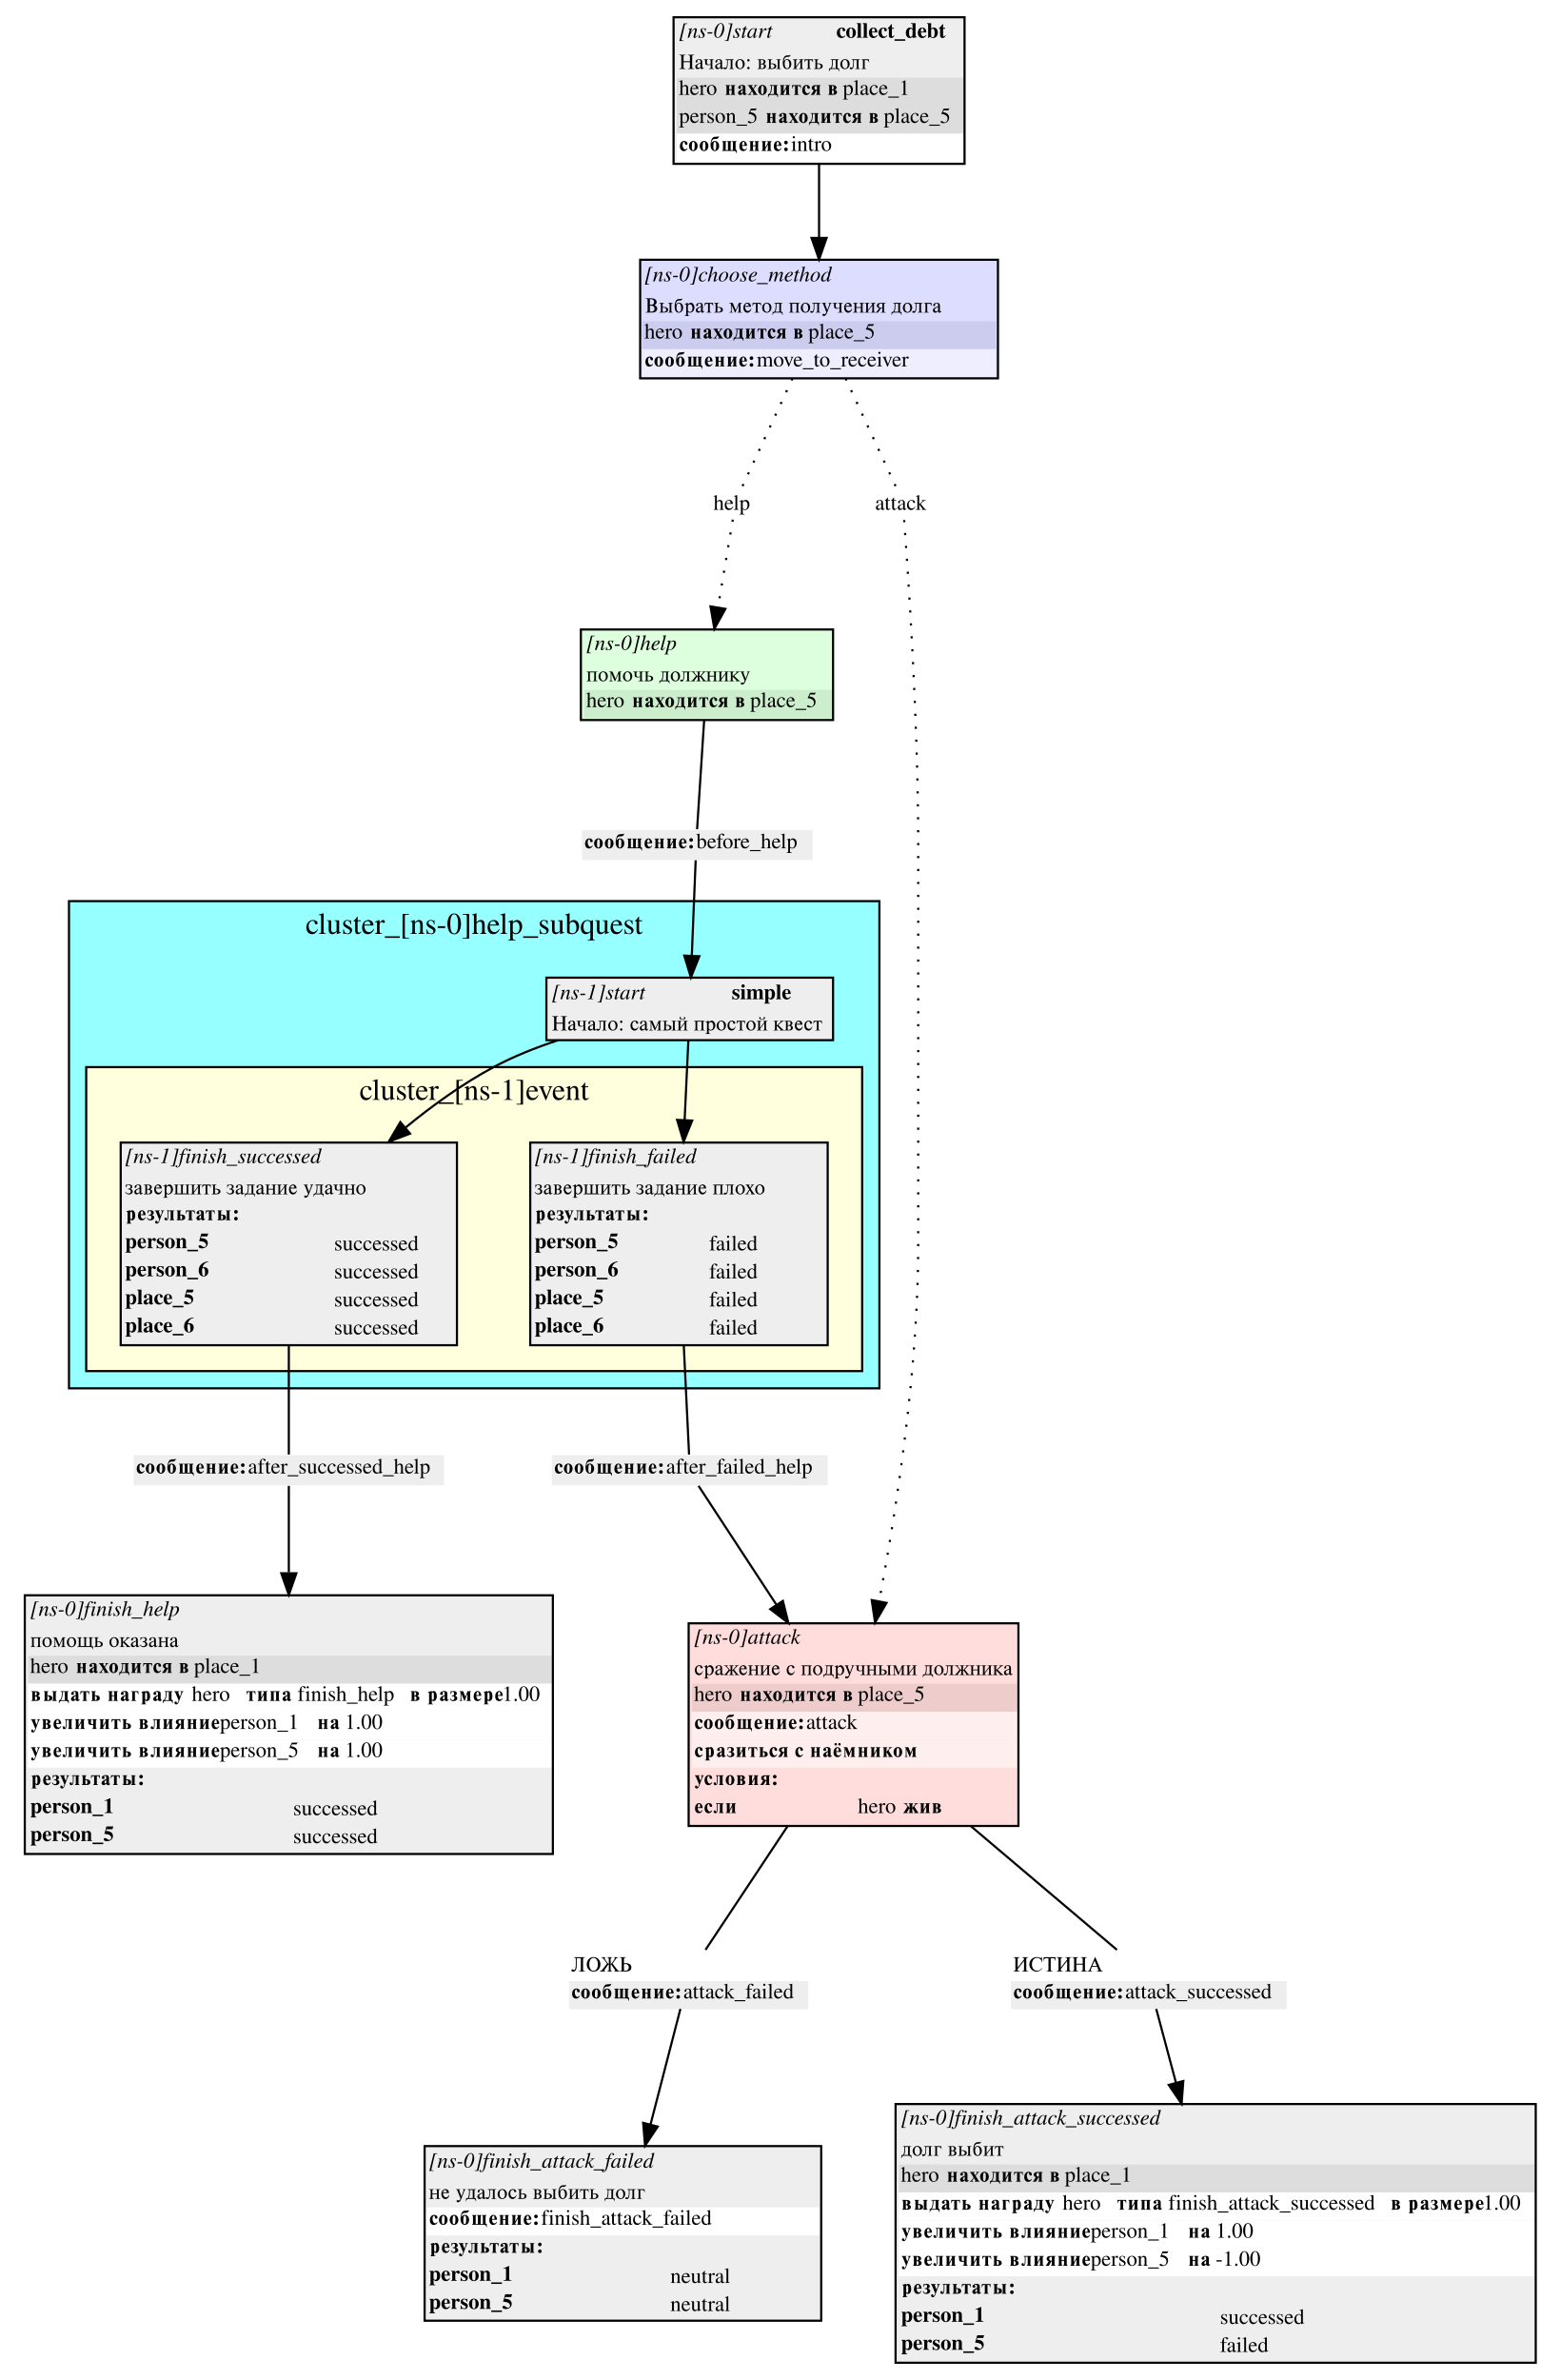
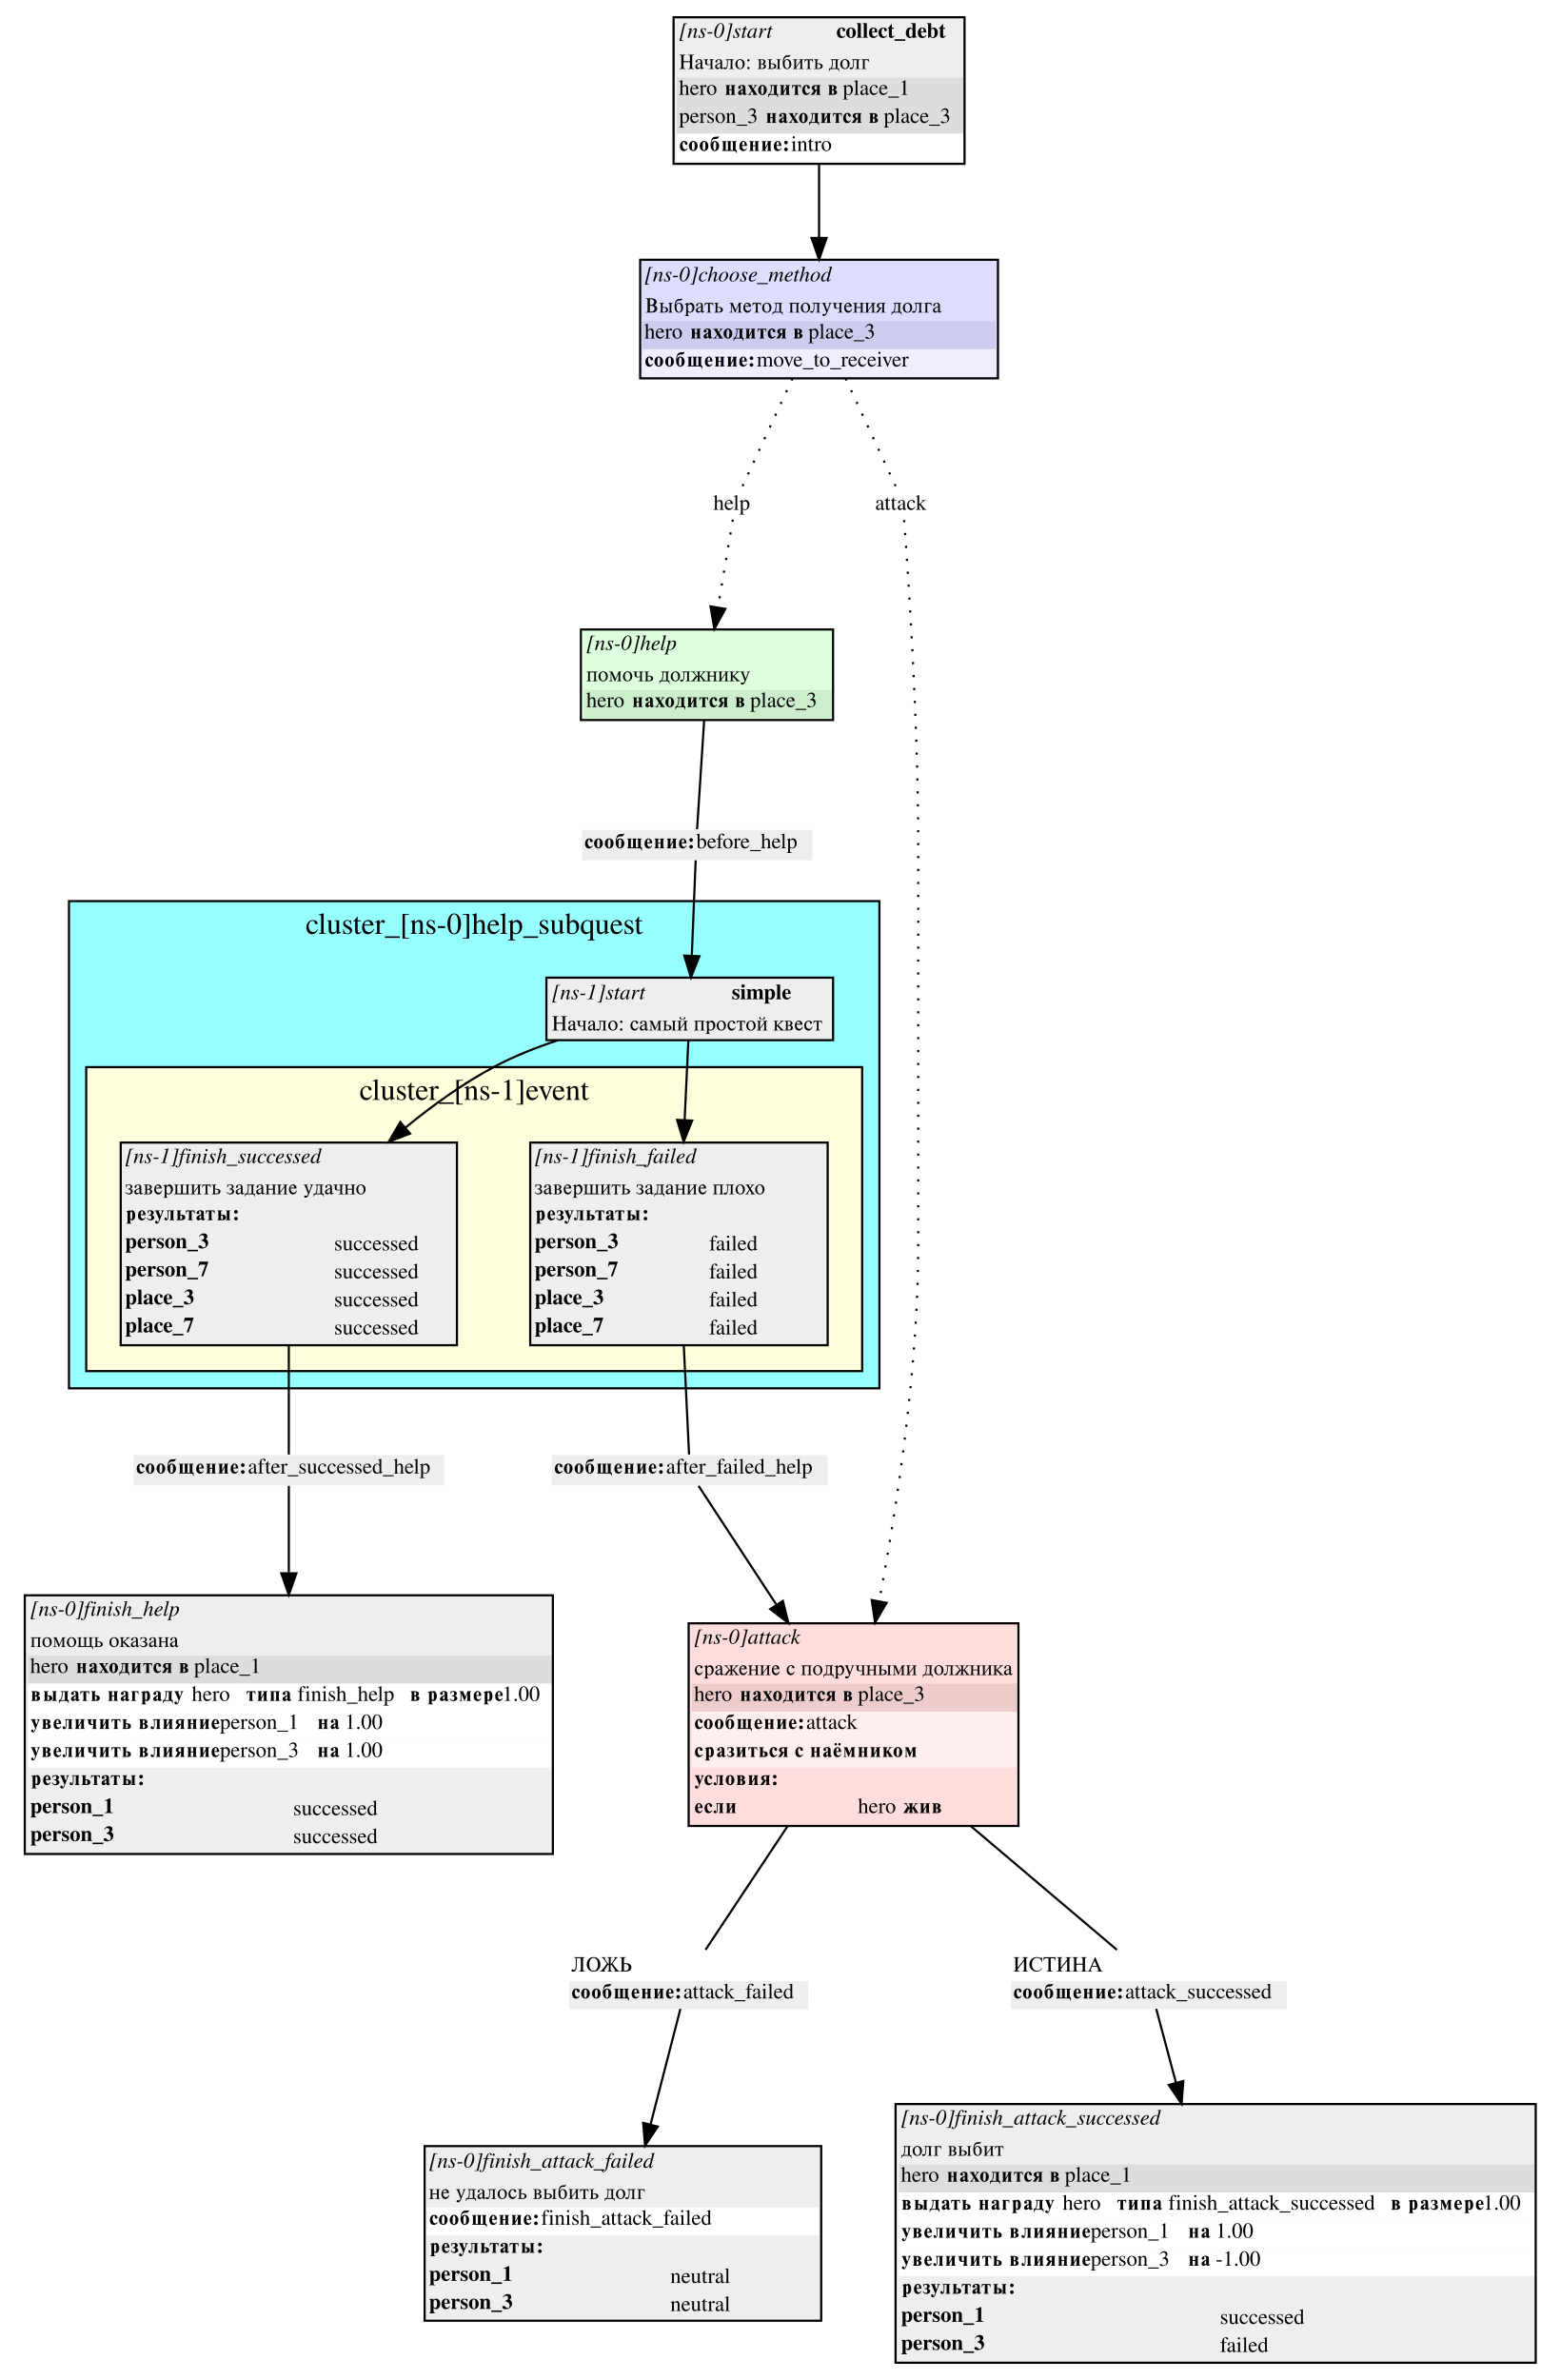
<svg xmlns="http://www.w3.org/2000/svg" width="724pt" height="1104pt" viewBox="0.00 0.00 724.00 1104.00">
  <g id="graph0" class="graph" transform="scale(1 1) rotate(0) translate(4 1100)">
    <polygon fill="white" stroke="white" points="-4,4 -4,-1100 720,-1100 720,4 -4,4" />
    <g id="clust1" class="cluster">
      <polygon fill="#96ffff" stroke="black" points="28,-456 28,-682 404,-682 404,-456 28,-456" />
      <text text-anchor="middle" x="216" y="-666.8" font-family="Times,serif" font-size="14.00">cluster_[ns-0]help_subquest</text>
    </g>
    <g id="clust2" class="cluster">
      <polygon fill="#ffffdd" stroke="black" points="36,-464 36,-605 396,-605 396,-464 36,-464" />
      <text text-anchor="middle" x="216" y="-589.8" font-family="Times,serif" font-size="14.00">cluster_[ns-1]event</text>
    </g>
    <g id="node1" class="node">
      <polygon fill="#eeeeee" stroke="none" points="249.5,-617.5 249.5,-646.5 382.5,-646.5 382.5,-617.5 249.5,-617.5" />
      <text text-anchor="start" x="252" y="-636.5" font-family="Times,serif" font-style="italic" font-size="10.00">[ns-1]start</text>
      <text text-anchor="start" x="335.5" y="-636.5" font-family="Times,serif" font-weight="bold" font-size="10.00">simple</text>
      <text text-anchor="start" x="252" y="-622" font-family="Times,serif" font-size="10.00">Начало: самый простой квест</text>
      <polygon fill="none" stroke="black" points="249.5,-617.5 249.5,-646.5 382.5,-646.5 382.5,-617.5 249.5,-617.5" />
    </g>
-     <g id="node7" class="node">
+     <g id="node6" class="node">
      <polygon fill="#eeeeee" stroke="none" points="242,-476 242,-570 380,-570 380,-476 242,-476" />
      <text text-anchor="start" x="244" y="-560.5" font-family="Times,serif" font-style="italic" font-size="10.00">[ns-1]finish_failed</text>
      <text text-anchor="start" x="244" y="-546" font-family="Times,serif" font-size="10.00">завершить задание плохо</text>
      <polygon fill="#eeeeee" stroke="none" points="243,-529 243,-542 379,-542 379,-529 243,-529" />
      <text text-anchor="start" x="244" y="-534" font-family="Times,serif" font-weight="bold" font-size="10.00">результаты:</text>
-       <text text-anchor="start" x="244" y="-521" font-family="Times,serif" font-weight="bold" font-size="10.00">person_5</text>
+       <text text-anchor="start" x="244" y="-521" font-family="Times,serif" font-weight="bold" font-size="10.00">person_3</text>
      <text text-anchor="start" x="325" y="-520" font-family="Times,serif" font-size="10.00">failed</text>
-       <text text-anchor="start" x="244" y="-508" font-family="Times,serif" font-weight="bold" font-size="10.00">person_6</text>
+       <text text-anchor="start" x="244" y="-508" font-family="Times,serif" font-weight="bold" font-size="10.00">person_7</text>
      <text text-anchor="start" x="325" y="-507" font-family="Times,serif" font-size="10.00">failed</text>
-       <text text-anchor="start" x="244" y="-495" font-family="Times,serif" font-weight="bold" font-size="10.00">place_5</text>
+       <text text-anchor="start" x="244" y="-495" font-family="Times,serif" font-weight="bold" font-size="10.00">place_3</text>
      <text text-anchor="start" x="325" y="-494" font-family="Times,serif" font-size="10.00">failed</text>
-       <text text-anchor="start" x="244" y="-482" font-family="Times,serif" font-weight="bold" font-size="10.00">place_6</text>
+       <text text-anchor="start" x="244" y="-482" font-family="Times,serif" font-weight="bold" font-size="10.00">place_7</text>
      <text text-anchor="start" x="325" y="-481" font-family="Times,serif" font-size="10.00">failed</text>
      <polygon fill="none" stroke="black" points="242,-476 242,-570 380,-570 380,-476 242,-476" />
    </g>
    <g id="edge14" class="edge">
      <path fill="none" stroke="black" d="M315.367,-617.448C314.918,-607.855 314.284,-594.28 313.637,-580.442" />
      <polygon fill="black" stroke="black" points="317.13,-580.198 313.167,-570.373 310.138,-580.525 317.13,-580.198" />
    </g>
-     <g id="node8" class="node">
+     <g id="node7" class="node">
      <polygon fill="#eeeeee" stroke="none" points="52,-476 52,-570 208,-570 208,-476 52,-476" />
      <text text-anchor="start" x="54" y="-560.5" font-family="Times,serif" font-style="italic" font-size="10.00">[ns-1]finish_successed</text>
      <text text-anchor="start" x="54" y="-546" font-family="Times,serif" font-size="10.00">завершить задание удачно</text>
      <polygon fill="#eeeeee" stroke="none" points="53,-529 53,-542 207,-542 207,-529 53,-529" />
      <text text-anchor="start" x="54" y="-534" font-family="Times,serif" font-weight="bold" font-size="10.00">результаты:</text>
-       <text text-anchor="start" x="54" y="-521" font-family="Times,serif" font-weight="bold" font-size="10.00">person_5</text>
+       <text text-anchor="start" x="54" y="-521" font-family="Times,serif" font-weight="bold" font-size="10.00">person_3</text>
      <text text-anchor="start" x="151" y="-520" font-family="Times,serif" font-size="10.00">successed</text>
-       <text text-anchor="start" x="54" y="-508" font-family="Times,serif" font-weight="bold" font-size="10.00">person_6</text>
+       <text text-anchor="start" x="54" y="-508" font-family="Times,serif" font-weight="bold" font-size="10.00">person_7</text>
      <text text-anchor="start" x="151" y="-507" font-family="Times,serif" font-size="10.00">successed</text>
-       <text text-anchor="start" x="54" y="-495" font-family="Times,serif" font-weight="bold" font-size="10.00">place_5</text>
+       <text text-anchor="start" x="54" y="-495" font-family="Times,serif" font-weight="bold" font-size="10.00">place_3</text>
      <text text-anchor="start" x="151" y="-494" font-family="Times,serif" font-size="10.00">successed</text>
-       <text text-anchor="start" x="54" y="-482" font-family="Times,serif" font-weight="bold" font-size="10.00">place_6</text>
+       <text text-anchor="start" x="54" y="-482" font-family="Times,serif" font-weight="bold" font-size="10.00">place_7</text>
      <text text-anchor="start" x="151" y="-481" font-family="Times,serif" font-size="10.00">successed</text>
      <polygon fill="none" stroke="black" points="52,-476 52,-570 208,-570 208,-476 52,-476" />
    </g>
    <g id="edge17" class="edge">
      <path fill="none" stroke="black" d="M254.858,-617.448C244.589,-614.078 234.268,-609.969 225,-605 210.763,-597.367 196.764,-587.312 184.07,-576.894" />
      <polygon fill="black" stroke="black" points="186.246,-574.15 176.345,-570.378 181.733,-579.501 186.246,-574.15" />
    </g>
    <g id="node2" class="node">
      <polygon fill="#eeeeee" stroke="none" points="308.5,-1024 308.5,-1092 443.5,-1092 443.5,-1024 308.5,-1024" />
      <text text-anchor="start" x="311" y="-1082.5" font-family="Times,serif" font-style="italic" font-size="10.00">[ns-0]start</text>
      <text text-anchor="start" x="384" y="-1082.5" font-family="Times,serif" font-weight="bold" font-size="10.00">collect_debt</text>
      <text text-anchor="start" x="311" y="-1068" font-family="Times,serif" font-size="10.00">Начало: выбить долг</text>
      <polygon fill="#dddddd" stroke="none" points="310,-1051 310,-1064 443,-1064 443,-1051 310,-1051" />
      <text text-anchor="start" x="311" y="-1056" font-family="Times,serif" font-size="10.00">hero </text>
      <text text-anchor="start" x="332" y="-1056" font-family="Times,serif" font-weight="bold" font-size="10.00">находится в</text>
      <text text-anchor="start" x="387" y="-1056" font-family="Times,serif" font-size="10.00"> place_1</text>
      <polygon fill="#dddddd" stroke="none" points="310,-1038 310,-1051 443,-1051 443,-1038 310,-1038" />
-       <text text-anchor="start" x="311" y="-1043" font-family="Times,serif" font-size="10.00">person_5 </text>
+       <text text-anchor="start" x="311" y="-1043" font-family="Times,serif" font-size="10.00">person_3 </text>
      <text text-anchor="start" x="351" y="-1043" font-family="Times,serif" font-weight="bold" font-size="10.00">находится в</text>
-       <text text-anchor="start" x="406" y="-1043" font-family="Times,serif" font-size="10.00"> place_5</text>
+       <text text-anchor="start" x="406" y="-1043" font-family="Times,serif" font-size="10.00"> place_3</text>
      <polygon fill="#ffffff" stroke="none" points="310,-1025 310,-1038 443,-1038 443,-1025 310,-1025" />
      <text text-anchor="start" x="311" y="-1030" font-family="Times,serif" font-weight="bold" font-size="10.00">сообщение:</text>
      <text text-anchor="start" x="363" y="-1030" font-family="Times,serif" font-size="10.00"> intro</text>
      <polygon fill="none" stroke="black" points="308.5,-1024 308.5,-1092 443.5,-1092 443.5,-1024 308.5,-1024" />
    </g>
-     <g id="node6" class="node">
+     <g id="node5" class="node">
      <polygon fill="#ddddff" stroke="none" points="293,-924.5 293,-979.5 459,-979.5 459,-924.5 293,-924.5" />
      <text text-anchor="start" x="295" y="-969.5" font-family="Times,serif" font-style="italic" font-size="10.00">[ns-0]choose_method</text>
      <text text-anchor="start" x="295" y="-955" font-family="Times,serif" font-size="10.00">Выбрать метод получения долга</text>
      <polygon fill="#ccccee" stroke="none" points="294,-938 294,-951 458,-951 458,-938 294,-938" />
      <text text-anchor="start" x="295" y="-943" font-family="Times,serif" font-size="10.00">hero </text>
      <text text-anchor="start" x="316" y="-943" font-family="Times,serif" font-weight="bold" font-size="10.00">находится в</text>
-       <text text-anchor="start" x="371" y="-943" font-family="Times,serif" font-size="10.00"> place_5</text>
+       <text text-anchor="start" x="371" y="-943" font-family="Times,serif" font-size="10.00"> place_3</text>
      <polygon fill="#eeeeff" stroke="none" points="294,-925 294,-938 458,-938 458,-925 294,-925" />
      <text text-anchor="start" x="295" y="-930" font-family="Times,serif" font-weight="bold" font-size="10.00">сообщение:</text>
      <text text-anchor="start" x="347" y="-930" font-family="Times,serif" font-size="10.00"> move_to_receiver</text>
      <polygon fill="none" stroke="black" points="293,-924.5 293,-979.5 459,-979.5 459,-924.5 293,-924.5" />
    </g>
-     <g id="edge5" class="edge">
+     <g id="edge3" class="edge">
      <path fill="none" stroke="black" d="M376,-1023.81C376,-1013 376,-1000.93 376,-989.867" />
      <polygon fill="black" stroke="black" points="379.5,-989.639 376,-979.639 372.5,-989.639 379.5,-989.639" />
    </g>
    <g id="node3" class="node">
      <polygon fill="#ffdddd" stroke="none" points="315.5,-253 315.5,-347 468.5,-347 468.5,-253 315.5,-253" />
      <text text-anchor="start" x="318" y="-337.5" font-family="Times,serif" font-style="italic" font-size="10.00">[ns-0]attack</text>
      <text text-anchor="start" x="318" y="-323" font-family="Times,serif" font-size="10.00">сражение с подручными должника</text>
      <polygon fill="#eecccc" stroke="none" points="317,-306 317,-319 468,-319 468,-306 317,-306" />
      <text text-anchor="start" x="318" y="-311" font-family="Times,serif" font-size="10.00">hero </text>
      <text text-anchor="start" x="339" y="-311" font-family="Times,serif" font-weight="bold" font-size="10.00">находится в</text>
-       <text text-anchor="start" x="394" y="-311" font-family="Times,serif" font-size="10.00"> place_5</text>
+       <text text-anchor="start" x="394" y="-311" font-family="Times,serif" font-size="10.00"> place_3</text>
      <polygon fill="#ffeeee" stroke="none" points="317,-293 317,-306 468,-306 468,-293 317,-293" />
      <text text-anchor="start" x="318" y="-298" font-family="Times,serif" font-weight="bold" font-size="10.00">сообщение:</text>
      <text text-anchor="start" x="370" y="-298" font-family="Times,serif" font-size="10.00"> attack</text>
      <polygon fill="#ffeeee" stroke="none" points="317,-280 317,-293 468,-293 468,-280 317,-280" />
      <text text-anchor="start" x="318" y="-285" font-family="Times,serif" font-weight="bold" font-size="10.00">сразиться с наёмником</text>
      <polygon fill="#ffdddd" stroke="none" points="317,-267 317,-280 468,-280 468,-267 317,-267" />
      <text text-anchor="start" x="318" y="-272" font-family="Times,serif" font-weight="bold" font-size="10.00">условия:</text>
      <text text-anchor="start" x="318" y="-259" font-family="Times,serif" font-weight="bold" font-size="10.00">если </text>
      <polygon fill="#ffdddd" stroke="none" points="393,-254 393,-267 468,-267 468,-254 393,-254" />
      <text text-anchor="start" x="394" y="-259" font-family="Times,serif" font-size="10.00">hero </text>
      <text text-anchor="start" x="415" y="-259" font-family="Times,serif" font-weight="bold" font-size="10.00">жив</text>
      <polygon fill="none" stroke="black" points="315.5,-253 315.5,-347 468.5,-347 468.5,-253 315.5,-253" />
    </g>
    <g id="node15" class="node">
      <polygon fill="#ffffff" stroke="none" points="260,-181 260,-195 371,-195 371,-181 260,-181" />
      <text text-anchor="start" x="261" y="-185.5" font-family="Times,serif" font-size="10.00">ЛОЖЬ</text>
      <polygon fill="#eeeeee" stroke="none" points="260,-168 260,-181 371,-181 371,-168 260,-168" />
      <text text-anchor="start" x="261" y="-173" font-family="Times,serif" font-weight="bold" font-size="10.00">сообщение:</text>
      <text text-anchor="start" x="313" y="-173" font-family="Times,serif" font-size="10.00"> attack_failed</text>
    </g>
    <g id="edge10" class="edge">
      <path fill="none" stroke="black" d="M361.346,-252.82C347.59,-232.097 332.439,-209.271 323.325,-195.542" />
    </g>
    <g id="node17" class="node">
      <polygon fill="#ffffff" stroke="none" points="465,-181 465,-195 593,-195 593,-181 465,-181" />
      <text text-anchor="start" x="466" y="-185.5" font-family="Times,serif" font-size="10.00">ИСТИНА</text>
      <polygon fill="#eeeeee" stroke="none" points="465,-168 465,-181 593,-181 593,-168 465,-168" />
      <text text-anchor="start" x="466" y="-173" font-family="Times,serif" font-weight="bold" font-size="10.00">сообщение:</text>
      <text text-anchor="start" x="518" y="-173" font-family="Times,serif" font-size="10.00"> attack_successed</text>
    </g>
    <g id="edge15" class="edge">
      <path fill="none" stroke="black" d="M446.54,-252.82C471.015,-232.097 497.973,-209.271 514.188,-195.542" />
    </g>
    <g id="node4" class="node">
      <polygon fill="#eeeeee" stroke="none" points="411.5,-4 411.5,-124 708.5,-124 708.5,-4 411.5,-4" />
      <text text-anchor="start" x="414" y="-114.5" font-family="Times,serif" font-style="italic" font-size="10.00">[ns-0]finish_attack_successed</text>
      <text text-anchor="start" x="414" y="-100" font-family="Times,serif" font-size="10.00">долг выбит</text>
      <polygon fill="#dddddd" stroke="none" points="413,-83 413,-96 708,-96 708,-83 413,-83" />
      <text text-anchor="start" x="414" y="-88" font-family="Times,serif" font-size="10.00">hero </text>
      <text text-anchor="start" x="435" y="-88" font-family="Times,serif" font-weight="bold" font-size="10.00">находится в</text>
      <text text-anchor="start" x="490" y="-88" font-family="Times,serif" font-size="10.00"> place_1</text>
      <polygon fill="#ffffff" stroke="none" points="413,-70 413,-83 708,-83 708,-70 413,-70" />
      <text text-anchor="start" x="414" y="-75" font-family="Times,serif" font-weight="bold" font-size="10.00">выдать награду </text>
      <text text-anchor="start" x="489" y="-75" font-family="Times,serif" font-size="10.00">  hero </text>
      <text text-anchor="start" x="514" y="-75" font-family="Times,serif" font-weight="bold" font-size="10.00">типа </text>
      <text text-anchor="start" x="538" y="-75" font-family="Times,serif" font-size="10.00"> finish_attack_successed </text>
      <text text-anchor="start" x="641" y="-75" font-family="Times,serif" font-weight="bold" font-size="10.00">в размере</text>
      <text text-anchor="start" x="684" y="-75" font-family="Times,serif" font-size="10.00"> 1.00</text>
      <polygon fill="#ffffff" stroke="none" points="413,-57 413,-70 708,-70 708,-57 413,-57" />
      <text text-anchor="start" x="414" y="-62" font-family="Times,serif" font-weight="bold" font-size="10.00">увеличить влияние </text>
      <text text-anchor="start" x="502" y="-62" font-family="Times,serif" font-size="10.00">  person_1 </text>
      <text text-anchor="start" x="547" y="-62" font-family="Times,serif" font-weight="bold" font-size="10.00">на </text>
      <text text-anchor="start" x="560" y="-62" font-family="Times,serif" font-size="10.00"> 1.00</text>
      <polygon fill="#ffffff" stroke="none" points="413,-44 413,-57 708,-57 708,-44 413,-44" />
      <text text-anchor="start" x="414" y="-49" font-family="Times,serif" font-weight="bold" font-size="10.00">увеличить влияние </text>
-       <text text-anchor="start" x="502" y="-49" font-family="Times,serif" font-size="10.00">  person_5 </text>
+       <text text-anchor="start" x="502" y="-49" font-family="Times,serif" font-size="10.00">  person_3 </text>
      <text text-anchor="start" x="547" y="-49" font-family="Times,serif" font-weight="bold" font-size="10.00">на </text>
      <text text-anchor="start" x="560" y="-49" font-family="Times,serif" font-size="10.00"> -1.00</text>
      <polygon fill="#eeeeee" stroke="none" points="413,-31 413,-44 708,-44 708,-31 413,-31" />
      <text text-anchor="start" x="414" y="-36" font-family="Times,serif" font-weight="bold" font-size="10.00">результаты:</text>
      <text text-anchor="start" x="414" y="-23" font-family="Times,serif" font-weight="bold" font-size="10.00">person_1</text>
      <text text-anchor="start" x="562" y="-22" font-family="Times,serif" font-size="10.00">successed</text>
-       <text text-anchor="start" x="414" y="-10" font-family="Times,serif" font-weight="bold" font-size="10.00">person_5</text>
+       <text text-anchor="start" x="414" y="-10" font-family="Times,serif" font-weight="bold" font-size="10.00">person_3</text>
      <text text-anchor="start" x="562" y="-9" font-family="Times,serif" font-size="10.00">failed</text>
      <polygon fill="none" stroke="black" points="411.5,-4 411.5,-124 708.5,-124 708.5,-4 411.5,-4" />
-     </g>
-     <g id="node5" class="node">
-       <polygon fill="#ddffdd" stroke="none" points="265.5,-766 265.5,-808 382.5,-808 382.5,-766 265.5,-766" />
-       <text text-anchor="start" x="268" y="-798.5" font-family="Times,serif" font-style="italic" font-size="10.00">[ns-0]help</text>
-       <text text-anchor="start" x="268" y="-784" font-family="Times,serif" font-size="10.00">помочь должнику</text>
-       <polygon fill="#cceecc" stroke="none" points="267,-767 267,-780 382,-780 382,-767 267,-767" />
-       <text text-anchor="start" x="268" y="-772" font-family="Times,serif" font-size="10.00">hero </text>
-       <text text-anchor="start" x="289" y="-772" font-family="Times,serif" font-weight="bold" font-size="10.00">находится в</text>
-       <text text-anchor="start" x="344" y="-772" font-family="Times,serif" font-size="10.00"> place_5</text>
-       <polygon fill="none" stroke="black" points="265.5,-766 265.5,-808 382.5,-808 382.5,-766 265.5,-766" />
-     </g>
-     <g id="node14" class="node">
-       <polygon fill="#eeeeee" stroke="none" points="266,-701 266,-715 373,-715 373,-701 266,-701" />
-       <text text-anchor="start" x="267" y="-706.5" font-family="Times,serif" font-weight="bold" font-size="10.00">сообщение:</text>
-       <text text-anchor="start" x="319" y="-706.5" font-family="Times,serif" font-size="10.00"> before_help</text>
-     </g>
-     <g id="edge8" class="edge">
-       <path fill="none" stroke="black" d="M322.686,-765.769C321.598,-749.015 320.12,-726.253 319.412,-715.342" />
    </g>
    <g id="node13" class="node">
      <polygon fill="#ffffff" stroke="none" points="326,-859 326,-873 348,-873 348,-859 326,-859" />
      <text text-anchor="start" x="327" y="-863.5" font-family="Times,serif" font-size="10.00">help</text>
    </g>
    <g id="edge6" class="edge">
      <path fill="none" stroke="black" stroke-dasharray="1,5" d="M363.66,-924.422C355.269,-906.349 344.825,-883.853 339.868,-873.177" />
    </g>
    <g id="node16" class="node">
      <polygon fill="#ffffff" stroke="none" points="401,-859 401,-873 429,-873 429,-859 401,-859" />
      <text text-anchor="start" x="402" y="-863.5" font-family="Times,serif" font-size="10.00">attack</text>
    </g>
    <g id="edge12" class="edge">
      <path fill="none" stroke="black" stroke-dasharray="1,5" d="M388.34,-924.422C396.731,-906.349 407.175,-883.853 412.132,-873.177" />
    </g>
-     <g id="node12" class="node">
+     <g id="node11" class="node">
      <polygon fill="#eeeeee" stroke="none" points="252,-411 252,-425 380,-425 380,-411 252,-411" />
      <text text-anchor="start" x="253" y="-416.5" font-family="Times,serif" font-weight="bold" font-size="10.00">сообщение:</text>
      <text text-anchor="start" x="305" y="-416.5" font-family="Times,serif" font-size="10.00"> after_failed_help</text>
    </g>
-     <g id="edge3" class="edge">
+     <g id="edge1" class="edge">
      <path fill="none" stroke="black" d="M313.237,-475.923C314.194,-456.211 315.202,-435.429 315.694,-425.298" />
    </g>
-     <g id="node11" class="node">
+     <g id="node12" class="node">
      <polygon fill="#eeeeee" stroke="none" points="58,-411 58,-425 202,-425 202,-411 58,-411" />
      <text text-anchor="start" x="59" y="-416.5" font-family="Times,serif" font-weight="bold" font-size="10.00">сообщение:</text>
      <text text-anchor="start" x="111" y="-416.5" font-family="Times,serif" font-size="10.00"> after_successed_help</text>
    </g>
-     <g id="edge1" class="edge">
+     <g id="edge4" class="edge">
      <path fill="none" stroke="black" d="M130,-475.923C130,-456.211 130,-435.429 130,-425.298" />
    </g>
-     <g id="node9" class="node">
+     <g id="node8" class="node">
      <polygon fill="#eeeeee" stroke="none" points="193,-23.5 193,-104.5 377,-104.5 377,-23.5 193,-23.5" />
      <text text-anchor="start" x="195" y="-94.5" font-family="Times,serif" font-style="italic" font-size="10.00">[ns-0]finish_attack_failed</text>
      <text text-anchor="start" x="195" y="-80" font-family="Times,serif" font-size="10.00">не удалось выбить долг</text>
      <polygon fill="#ffffff" stroke="none" points="194,-63 194,-76 376,-76 376,-63 194,-63" />
      <text text-anchor="start" x="195" y="-68" font-family="Times,serif" font-weight="bold" font-size="10.00">сообщение:</text>
      <text text-anchor="start" x="247" y="-68" font-family="Times,serif" font-size="10.00"> finish_attack_failed</text>
      <polygon fill="#eeeeee" stroke="none" points="194,-50 194,-63 376,-63 376,-50 194,-50" />
      <text text-anchor="start" x="195" y="-55" font-family="Times,serif" font-weight="bold" font-size="10.00">результаты:</text>
      <text text-anchor="start" x="195" y="-42" font-family="Times,serif" font-weight="bold" font-size="10.00">person_1</text>
      <text text-anchor="start" x="307" y="-41" font-family="Times,serif" font-size="10.00">neutral</text>
-       <text text-anchor="start" x="195" y="-29" font-family="Times,serif" font-weight="bold" font-size="10.00">person_5</text>
+       <text text-anchor="start" x="195" y="-29" font-family="Times,serif" font-weight="bold" font-size="10.00">person_3</text>
      <text text-anchor="start" x="307" y="-28" font-family="Times,serif" font-size="10.00">neutral</text>
      <polygon fill="none" stroke="black" points="193,-23.5 193,-104.5 377,-104.5 377,-23.5 193,-23.5" />
+     </g>
+     <g id="node9" class="node">
+       <polygon fill="#ddffdd" stroke="none" points="265.5,-766 265.5,-808 382.5,-808 382.5,-766 265.5,-766" />
+       <text text-anchor="start" x="268" y="-798.5" font-family="Times,serif" font-style="italic" font-size="10.00">[ns-0]help</text>
+       <text text-anchor="start" x="268" y="-784" font-family="Times,serif" font-size="10.00">помочь должнику</text>
+       <polygon fill="#cceecc" stroke="none" points="267,-767 267,-780 382,-780 382,-767 267,-767" />
+       <text text-anchor="start" x="268" y="-772" font-family="Times,serif" font-size="10.00">hero </text>
+       <text text-anchor="start" x="289" y="-772" font-family="Times,serif" font-weight="bold" font-size="10.00">находится в</text>
+       <text text-anchor="start" x="344" y="-772" font-family="Times,serif" font-size="10.00"> place_3</text>
+       <polygon fill="none" stroke="black" points="265.5,-766 265.5,-808 382.5,-808 382.5,-766 265.5,-766" />
+     </g>
+     <g id="node14" class="node">
+       <polygon fill="#eeeeee" stroke="none" points="266,-701 266,-715 373,-715 373,-701 266,-701" />
+       <text text-anchor="start" x="267" y="-706.5" font-family="Times,serif" font-weight="bold" font-size="10.00">сообщение:</text>
+       <text text-anchor="start" x="319" y="-706.5" font-family="Times,serif" font-size="10.00"> before_help</text>
+     </g>
+     <g id="edge8" class="edge">
+       <path fill="none" stroke="black" d="M322.686,-765.769C321.598,-749.015 320.12,-726.253 319.412,-715.342" />
    </g>
    <g id="node10" class="node">
      <polygon fill="#eeeeee" stroke="none" points="7.5,-240 7.5,-360 252.5,-360 252.5,-240 7.5,-240" />
      <text text-anchor="start" x="10" y="-350.5" font-family="Times,serif" font-style="italic" font-size="10.00">[ns-0]finish_help</text>
      <text text-anchor="start" x="10" y="-336" font-family="Times,serif" font-size="10.00">помощь оказана</text>
      <polygon fill="#dddddd" stroke="none" points="9,-319 9,-332 252,-332 252,-319 9,-319" />
      <text text-anchor="start" x="10" y="-324" font-family="Times,serif" font-size="10.00">hero </text>
      <text text-anchor="start" x="31" y="-324" font-family="Times,serif" font-weight="bold" font-size="10.00">находится в</text>
      <text text-anchor="start" x="86" y="-324" font-family="Times,serif" font-size="10.00"> place_1</text>
      <polygon fill="#ffffff" stroke="none" points="9,-306 9,-319 252,-319 252,-306 9,-306" />
      <text text-anchor="start" x="10" y="-311" font-family="Times,serif" font-weight="bold" font-size="10.00">выдать награду </text>
      <text text-anchor="start" x="85" y="-311" font-family="Times,serif" font-size="10.00">  hero </text>
      <text text-anchor="start" x="110" y="-311" font-family="Times,serif" font-weight="bold" font-size="10.00">типа </text>
      <text text-anchor="start" x="134" y="-311" font-family="Times,serif" font-size="10.00"> finish_help </text>
      <text text-anchor="start" x="186" y="-311" font-family="Times,serif" font-weight="bold" font-size="10.00">в размере</text>
      <text text-anchor="start" x="229" y="-311" font-family="Times,serif" font-size="10.00"> 1.00</text>
      <polygon fill="#ffffff" stroke="none" points="9,-293 9,-306 252,-306 252,-293 9,-293" />
      <text text-anchor="start" x="10" y="-298" font-family="Times,serif" font-weight="bold" font-size="10.00">увеличить влияние </text>
      <text text-anchor="start" x="98" y="-298" font-family="Times,serif" font-size="10.00">  person_1 </text>
      <text text-anchor="start" x="143" y="-298" font-family="Times,serif" font-weight="bold" font-size="10.00">на </text>
      <text text-anchor="start" x="156" y="-298" font-family="Times,serif" font-size="10.00"> 1.00</text>
      <polygon fill="#ffffff" stroke="none" points="9,-280 9,-293 252,-293 252,-280 9,-280" />
      <text text-anchor="start" x="10" y="-285" font-family="Times,serif" font-weight="bold" font-size="10.00">увеличить влияние </text>
-       <text text-anchor="start" x="98" y="-285" font-family="Times,serif" font-size="10.00">  person_5 </text>
+       <text text-anchor="start" x="98" y="-285" font-family="Times,serif" font-size="10.00">  person_3 </text>
      <text text-anchor="start" x="143" y="-285" font-family="Times,serif" font-weight="bold" font-size="10.00">на </text>
      <text text-anchor="start" x="156" y="-285" font-family="Times,serif" font-size="10.00"> 1.00</text>
      <polygon fill="#eeeeee" stroke="none" points="9,-267 9,-280 252,-280 252,-267 9,-267" />
      <text text-anchor="start" x="10" y="-272" font-family="Times,serif" font-weight="bold" font-size="10.00">результаты:</text>
      <text text-anchor="start" x="10" y="-259" font-family="Times,serif" font-weight="bold" font-size="10.00">person_1</text>
      <text text-anchor="start" x="132" y="-258" font-family="Times,serif" font-size="10.00">successed</text>
-       <text text-anchor="start" x="10" y="-246" font-family="Times,serif" font-weight="bold" font-size="10.00">person_5</text>
+       <text text-anchor="start" x="10" y="-246" font-family="Times,serif" font-weight="bold" font-size="10.00">person_3</text>
      <text text-anchor="start" x="132" y="-245" font-family="Times,serif" font-size="10.00">successed</text>
      <polygon fill="none" stroke="black" points="7.5,-240 7.5,-360 252.5,-360 252.5,-240 7.5,-240" />
    </g>
    <g id="edge2" class="edge">
+       <path fill="none" stroke="black" d="M320.086,-410.763C327.027,-400.169 341.767,-377.672 356.105,-355.787" />
+       <polygon fill="black" stroke="black" points="359.222,-357.415 361.775,-347.133 353.367,-353.579 359.222,-357.415" />
+     </g>
+     <g id="edge5" class="edge">
      <path fill="none" stroke="black" d="M130,-410.763C130,-402.579 130,-387.292 130,-370.67" />
      <polygon fill="black" stroke="black" points="133.5,-370.2 130,-360.2 126.5,-370.2 133.5,-370.2" />
-     </g>
-     <g id="edge4" class="edge">
-       <path fill="none" stroke="black" d="M320.086,-410.763C327.027,-400.169 341.767,-377.672 356.105,-355.787" />
-       <polygon fill="black" stroke="black" points="359.222,-357.415 361.775,-347.133 353.367,-353.579 359.222,-357.415" />
    </g>
    <g id="edge7" class="edge">
      <path fill="none" stroke="black" stroke-dasharray="1,5" d="M335.98,-858.958C334.501,-850.201 331.661,-833.379 329.118,-818.312" />
      <polygon fill="black" stroke="black" points="332.54,-817.559 327.424,-808.281 325.638,-818.724 332.54,-817.559" />
    </g>
    <g id="edge9" class="edge">
      <path fill="none" stroke="black" d="M318.754,-700.944C318.366,-691.352 317.588,-672.159 316.957,-656.611" />
      <polygon fill="black" stroke="black" points="320.453,-656.443 316.551,-646.593 313.459,-656.727 320.453,-656.443" />
    </g>
    <g id="edge11" class="edge">
      <path fill="none" stroke="black" d="M311.675,-168.143C308.308,-155.123 302.887,-134.162 297.808,-114.525" />
      <polygon fill="black" stroke="black" points="301.168,-113.536 295.275,-104.73 294.391,-115.288 301.168,-113.536" />
    </g>
    <g id="edge13" class="edge">
      <path fill="none" stroke="black" stroke-dasharray="1,5" d="M415.481,-858.763C417.063,-837.703 422,-767.288 422,-709 422,-709 422,-709 422,-522 422,-465.603 412.288,-401.84 403.916,-357.349" />
      <polygon fill="black" stroke="black" points="407.313,-356.476 401.99,-347.316 400.438,-357.797 407.313,-356.476" />
    </g>
    <g id="edge16" class="edge">
      <path fill="none" stroke="black" d="M532.436,-168.143C534.783,-159.361 538.095,-146.967 541.613,-133.803" />
      <polygon fill="black" stroke="black" points="545,-134.686 544.2,-124.122 538.237,-132.879 545,-134.686" />
    </g>
  </g>
</svg>
